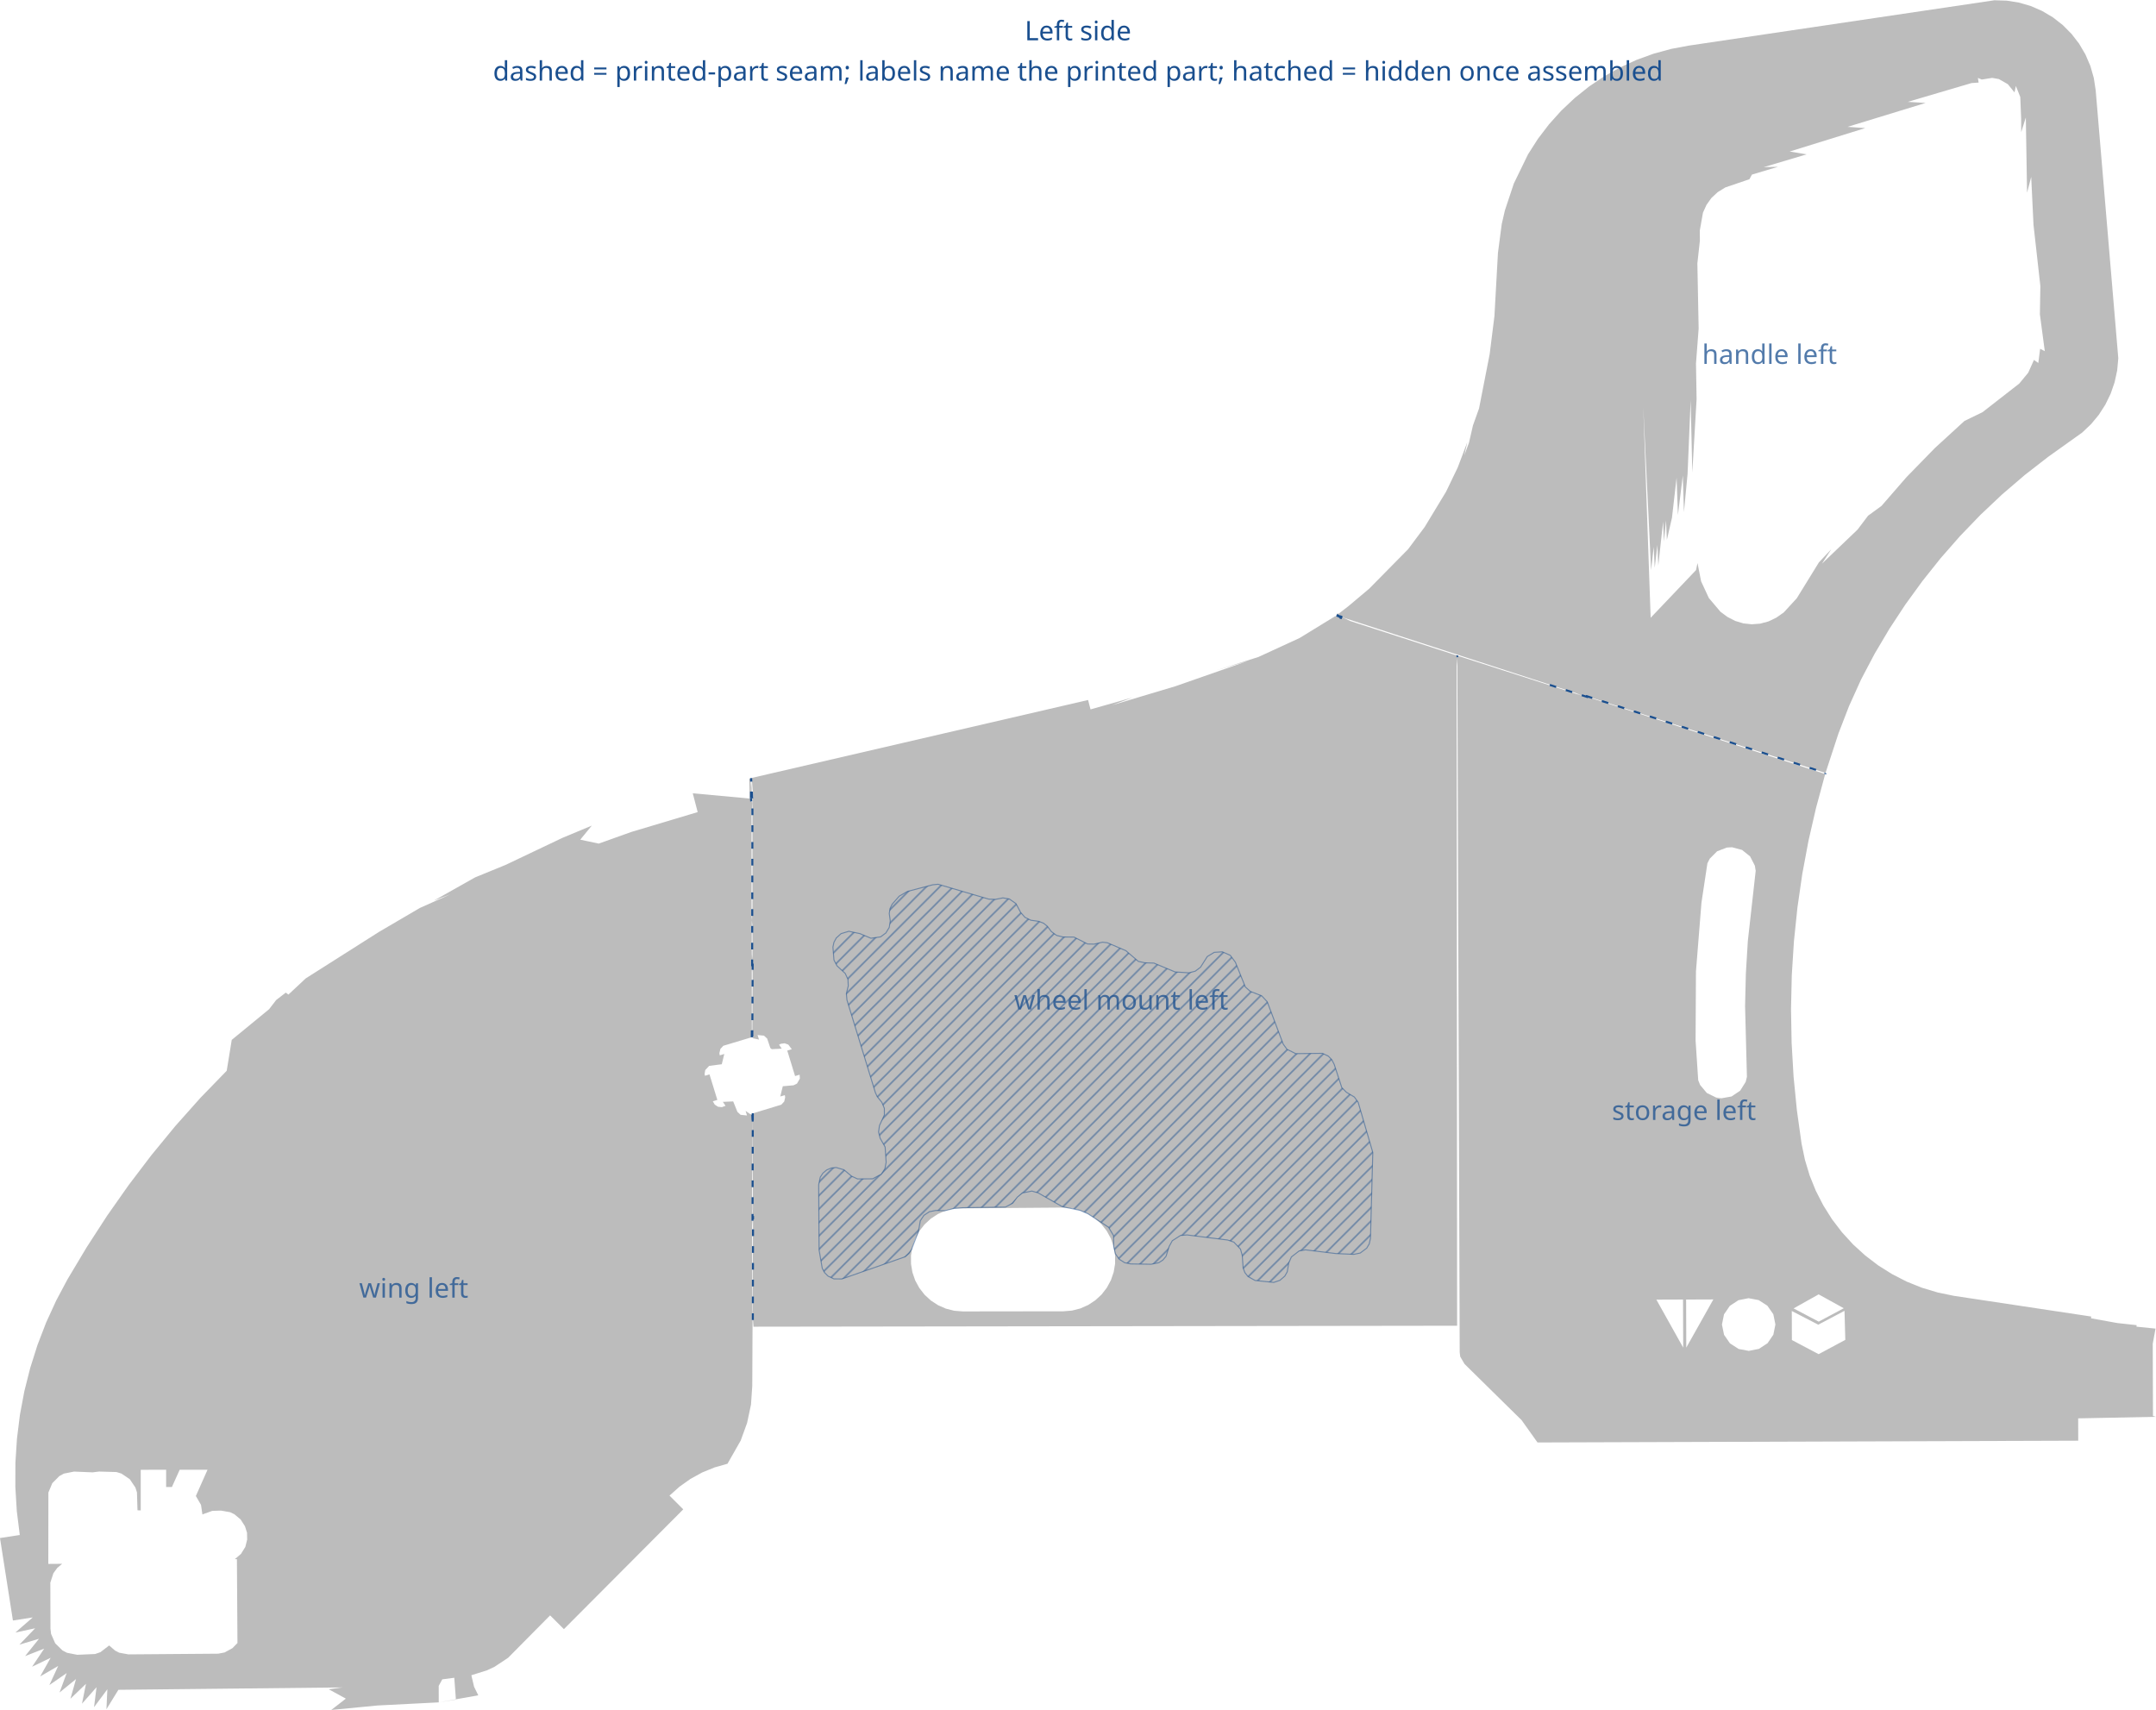
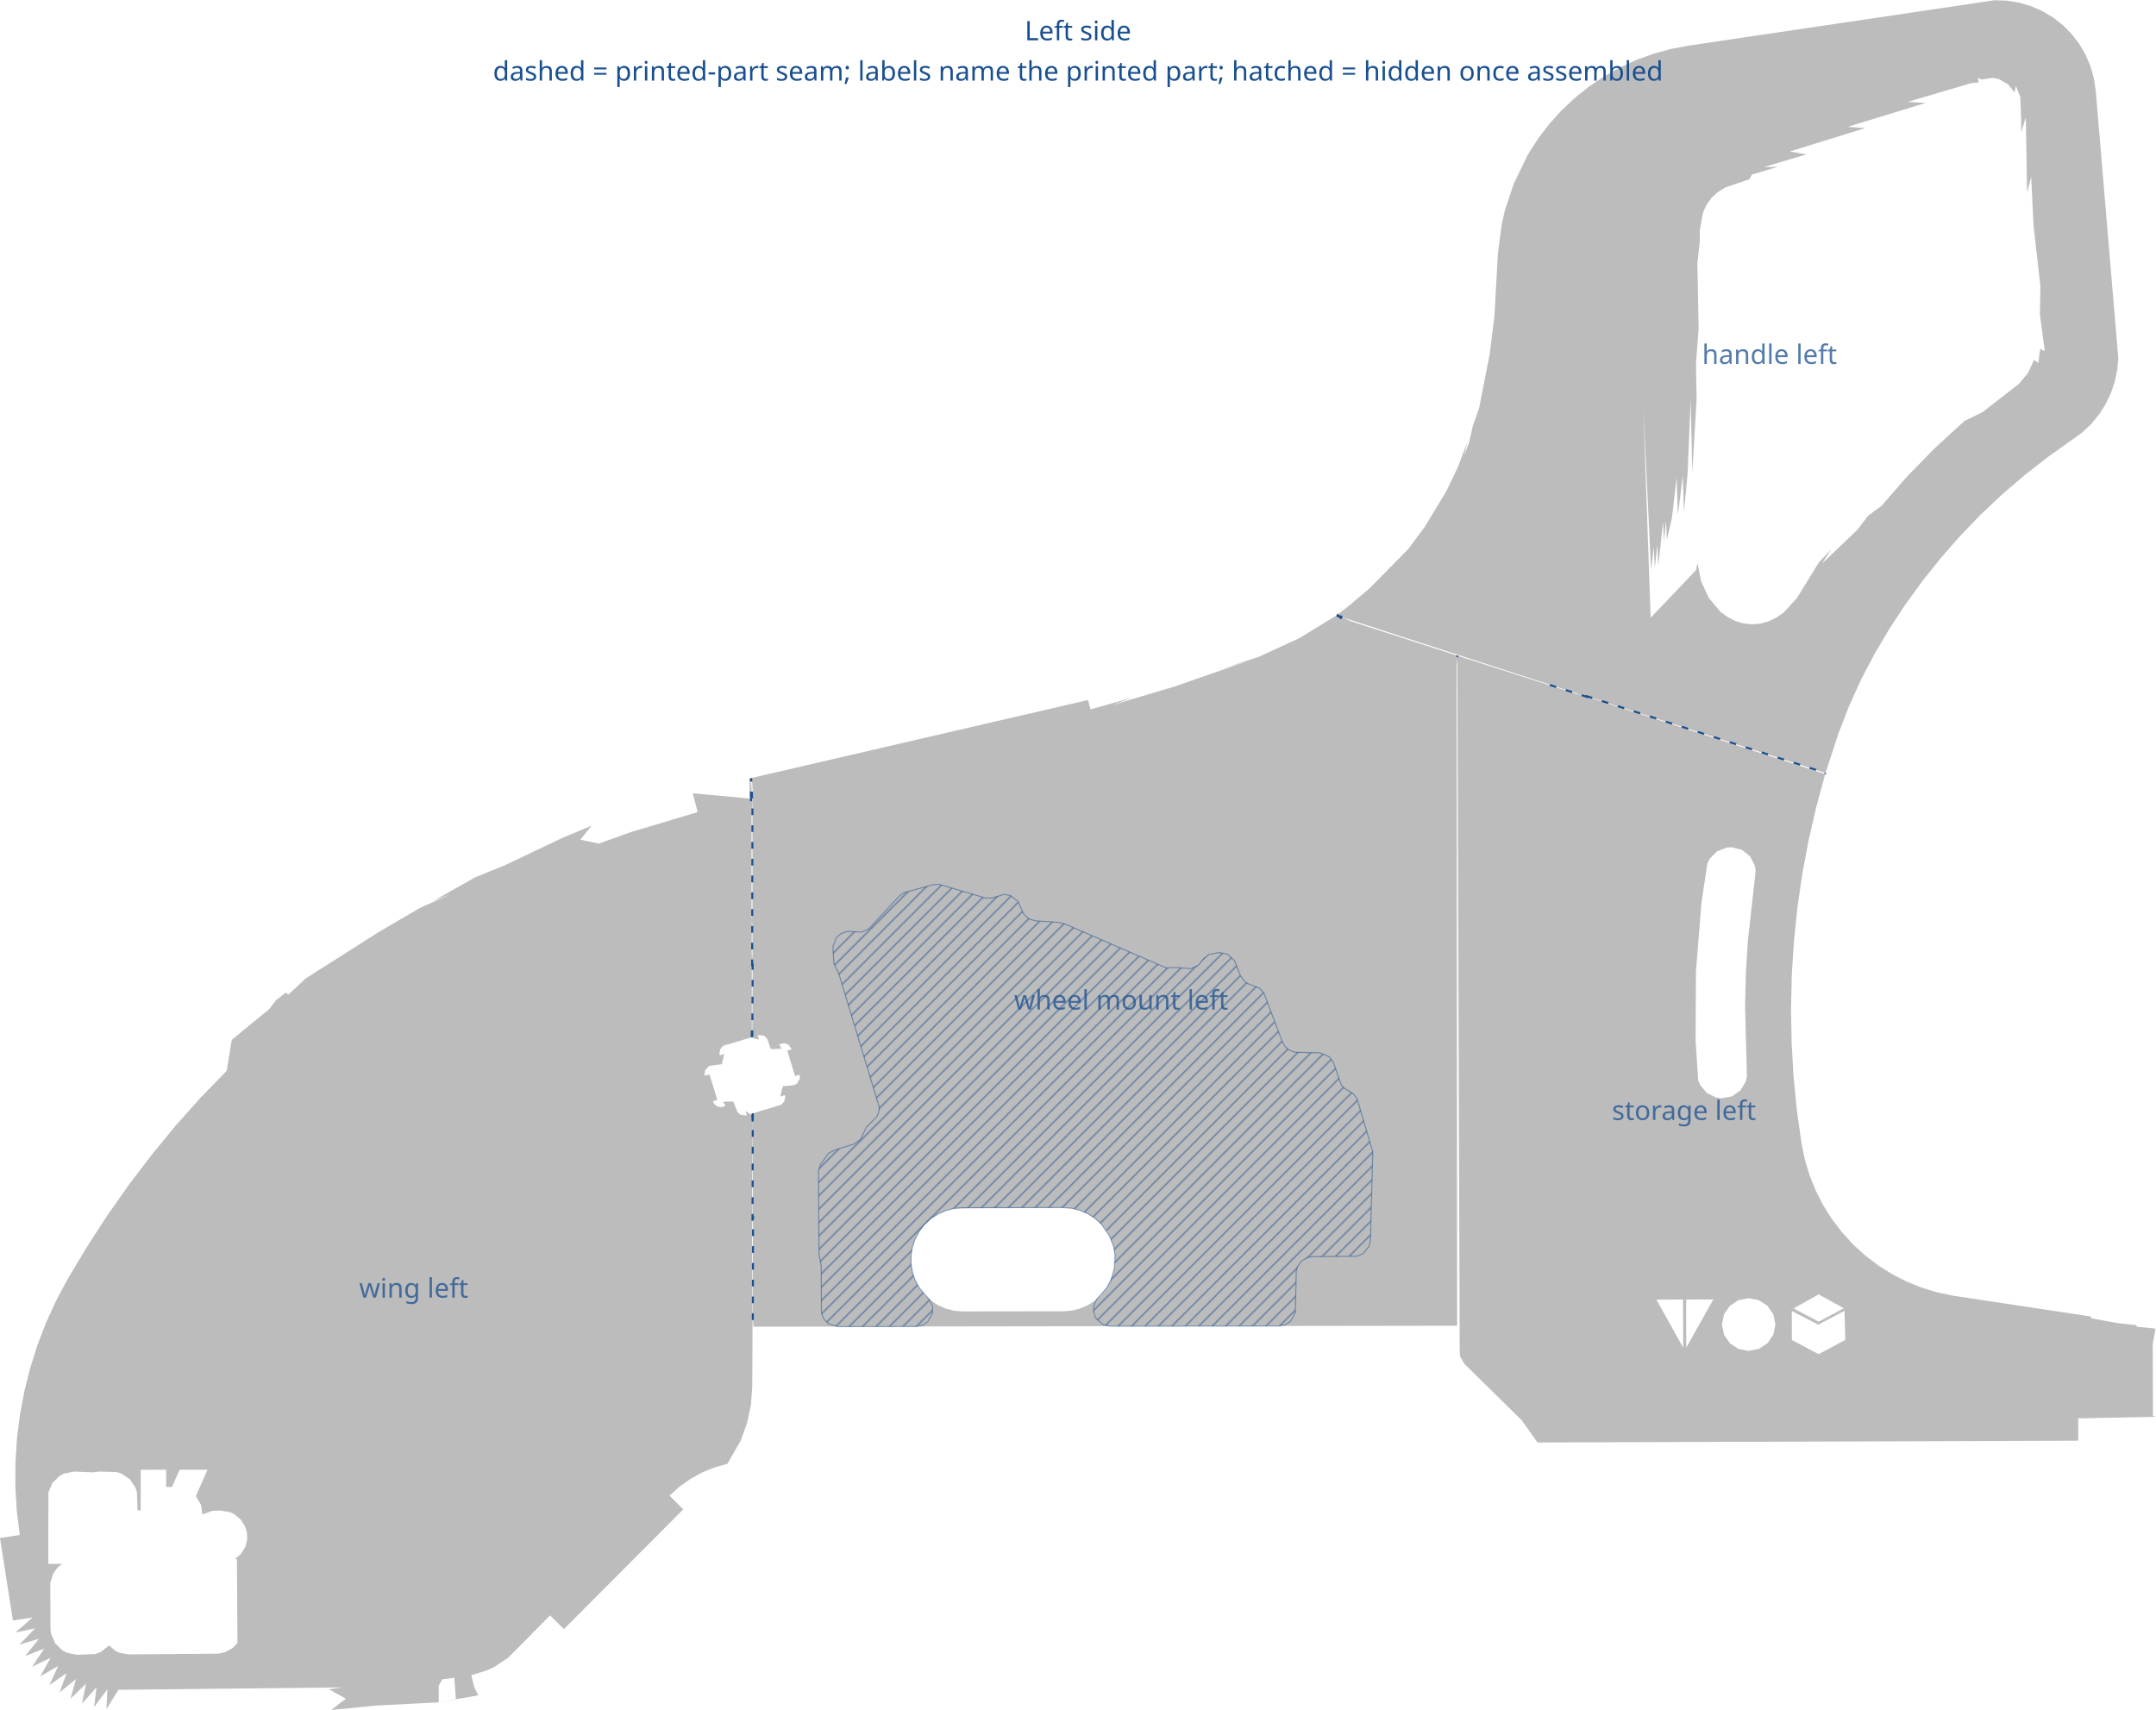
<svg xmlns="http://www.w3.org/2000/svg" width="642.1mm" height="509.3mm" viewBox="0 0 642.1 509.3" version="1.1">
  <defs>
    <pattern id="hidden" width="4" height="4" patternUnits="userSpaceOnUse">
      <path d="M-1 1 L1 -1 M0 4 L4 0 M3 5 L5 3" stroke="#1a4f8f" stroke-width="0.5" stroke-opacity="0.45" />
    </pattern>
  </defs>
  <path d="M581.88 385.95 L577.09 384.96 L572.41 383.55 L567.87 381.73 L563.52 379.5 L559.38 376.9 L555.5 373.94 L551.89 370.65 L548.59 367.04 L545.62 363.16 L543.02 359.02 L540.79 354.67 L538.96 350.14 L537.55 345.46 L536.55 340.68 L535.15 330.69 L534.16 320.65 L533.58 310.59 L533.4 300.5 L533.63 290.42 L534.27 280.35 L535.31 270.32 L536.75 260.34 L538.6 250.43 L540.86 240.6 L543.67 230.22 L472.31 207.27 L469.43 206.56 L472.08 207.51 L434.02 195.28 L434.73 402.81 L434.89 404.08 L436.17 406.26 L453.17 422.99 L457.9 429.63 L618.94 429.1 L618.92 422.45 L642.03 421.99 L641.2 421.73 L641.13 400.22 L641.96 395.72 L636.29 395.14 L636.33 394.69 L630.65 394.07 L622.76 392.65 L622.8 392.12 Z M515.82 252.35 L518.81 253.14 L521.22 255.08 L522.63 257.83 L522.88 259.37 L520.54 280.26 L519.95 289.98 L519.72 299.71 L520.27 320.72 L519.9 322.23 L518.26 324.85 L515.69 326.58 L512.65 327.12 L511.11 326.9 L508.33 325.54 L506.34 323.17 L505.76 321.73 L504.98 309.92 L505.09 289.35 L506.73 268.84 L508.5 257.13 L509.2 255.75 L511.38 253.56 L514.27 252.44 Z M549.33 390.42 L549.57 399.07 L541.63 403.33 L533.66 399.12 L533.63 390.47 L541.52 394.55 Z M541.63 385.52 L549.11 389.65 L541.65 393.64 L534.17 389.7 Z M523.78 387.23 L526.36 388.9 L528.13 391.44 L528.75 394.49 L528.14 397.53 L526.4 400.08 L523.83 401.76 L520.82 402.35 L517.8 401.78 L515.22 400.11 L513.46 397.57 L512.83 394.52 L513.44 391.48 L515.18 388.94 L517.75 387.25 L520.76 386.66 Z M510.27 387.03 L502.21 401.38 L502.16 387.06 Z M493.3 387.09 L501.24 387.06 L501.29 401.38 Z M630.87 106.71 L624.14 26.92 L623.58 23.24 L622.56 19.66 L621.09 16.24 L619.21 13.03 L616.94 10.09 L614.32 7.45 L611.4 5.17 L608.21 3.28 L604.82 1.8 L601.27 0.77 L597.64 0.19 L593.97 0.08 L503.04 13.57 L497.74 14.56 L492.52 15.98 L487.41 17.83 L482.47 20.1 L477.72 22.76 L473.2 25.81 L468.95 29.22 L464.98 32.96 L461.33 37.02 L458.02 41.36 L455.08 45.96 L450.85 54.66 L448.19 62.66 L447.24 66.78 L446.12 75.32 L445.07 94.18 L443.65 105.5 L440.49 121.65 L438.67 126.74 L437.5 131.84 L436.08 135.65 L437.01 131.66 L434.15 139.21 L430.68 146.43 L424.31 156.95 L419.36 163.58 L407.77 175.34 L401.61 180.52 L398.62 182.83 L398.3 182.66 L398.15 183.17 L400.43 184 L398.51 183.12 L398.12 183.23 L398.41 183.4 L398.17 182.99 L398.09 183.31 L543.57 230.54 L547.53 218.46 L550.68 210.31 L554.27 202.37 L558.31 194.7 L562.71 187.28 L567.46 180.05 L572.56 173.03 L578 166.21 L583.77 159.63 L589.87 153.3 L596.28 147.25 L602.99 141.5 L609.98 136.07 L620.14 128.82 L622.75 126.34 L625.06 123.56 L627.02 120.51 L628.6 117.26 L629.78 113.84 L630.54 110.31 Z M601.94 35.33 L601.96 39.35 L603.33 34.98 L603.7 57.4 L604.93 52.68 L605.62 66.98 L607.66 85.19 L607.52 93.62 L608.98 104.59 L607.59 103.88 L607.05 108.11 L605.75 107.2 L604.05 111 L601.38 114.24 L590.43 122.77 L585.05 125.38 L576.24 133.45 L567.77 142.14 L560.34 150.69 L556.35 153.6 L553.2 157.76 L542.62 167.88 L545.4 163.58 L541.71 167.5 L535.11 178.2 L531.23 182.42 L529.02 183.97 L526.67 185.09 L524.21 185.75 L521.7 185.94 L519.21 185.67 L516.79 184.94 L514.5 183.77 L512.4 182.22 L508.93 178.12 L506.62 173.13 L505.55 167.69 L505.11 169.8 L491.6 184 L489.4 121.22 L491.73 169.8 L492.51 162.89 L492.81 169.13 L493.6 162.32 L493.88 168.45 L495.3 155.4 L495.56 161.27 L496.18 155 L496.43 160.8 L497.95 154.19 L499.32 142.27 L499.72 153.37 L501.17 141.66 L501.51 152.55 L502.59 141.2 L503.51 119.15 L504 140.76 L505.28 118.88 L505.1 108.26 L505.89 97.87 L505.51 78.43 L506.26 71.67 L506.23 68.68 L507.18 63.33 L508.23 61.02 L509.68 58.98 L511.56 57.23 L513.85 55.82 L521.02 53.38 L521.76 52 L529.53 49.68 L525.28 49.78 L538.06 45.97 L533 45.13 L555.52 38.15 L550.24 37.78 L573.5 30.66 L568.16 30.34 L587.17 24.74 L589.28 24.59 L589.05 23.21 L590.21 23.69 L593.3 23.2 L595.31 23.55 L597.97 25.07 L599.96 27.52 L600.37 25.6 L601.68 28.9 Z M20.07 381.1 L16.71 387.42 L13.73 393.93 L11.16 400.61 L9 407.44 L7.25 414.38 L5.93 421.42 L5.05 428.52 L4.59 435.68 L4.57 442.85 L5 450.03 L5.89 457.18 L0 458.1 L3.85 482.66 L9.75 481.74 L4.58 486.24 L10.47 484.97 L5.79 489.84 L11.61 488.1 L7.48 493.26 L13.16 491.04 L9.55 496.43 L15.08 493.76 L11.97 499.31 L17.33 496.2 L14.71 501.88 L19.86 498.32 L17.73 504.1 L22.64 500.1 L20.98 505.96 L25.61 501.51 L24.42 507.43 L28.75 502.52 L28.01 508.47 L31.98 503.13 L31.7 509.08 L35.26 503.3 L102.03 502.59 L97.91 503.14 L103 505.93 L98.66 509.3 L112.41 507.97 L130.67 507.04 L142.44 504.94 L141.19 502.4 L140.38 498.96 L145.05 497.49 L147.27 496.45 L151.33 493.76 L163.83 481.13 L167.94 485.23 L203.49 449.55 L199.39 445.46 L202.37 442.8 L205.62 440.49 L209.12 438.57 L212.82 437.06 L216.66 435.97 L220.59 429.07 L222.5 423.82 L223.66 418.36 L224.04 412.79 L224.27 362.19 L224.04 359.35 L223.97 362.17 L224.11 365.01 L224.21 359.38 L224.05 331.66 L223.54 331.91 L222.06 330.88 L222.47 332.24 L220.57 332.05 L219.62 331.17 L218.36 328.05 L215.28 328.18 L216.08 329.35 L214.99 329.76 L213.84 329.64 L212.87 329.01 L212.29 328.01 L213.64 327.6 L211.3 320 L209.95 320.42 L209.85 319.85 L210.04 318.71 L211.21 317.46 L214.96 316.98 L215.71 313.92 L214.36 314.33 L214.25 313.69 L214.54 312.43 L215.42 311.48 L223.89 308.93 L223.91 306.5 L223.74 308.9 L224.05 308.85 L224.16 287.01 L223.94 284.27 L223.86 287.05 L224 289.79 L224.1 284.23 L224.09 239.18 L223.7 231.77 L223.76 237.73 L223.54 231.85 L223.15 231.95 L223.28 237.84 L206.32 236.28 L207.78 241.88 L188.03 247.79 L178.32 251.26 L172.81 250.09 L176.24 245.91 L167.51 249.55 L150.57 257.61 L141.5 261.32 L129.2 268.25 L134.11 266.38 L125.06 270.42 L112.84 277.58 L91.05 291.41 L85.89 296.23 L85.12 295.64 L82.26 297.84 L80.15 300.58 L69.02 309.72 L67.52 318.92 L59.67 327.01 L52.2 335.4 L45.08 344.07 L38.31 352.98 L31.88 362.13 L25.8 371.51 Z M130.67 507.04 L130.66 502.13 L131.72 500.18 L135.29 499.71 L135.78 506.21 Z M29.5 438.29 L34.7 438.44 L36.17 438.9 L38.65 440.57 L40.33 443.06 L40.79 444.52 L40.95 449.83 L41.91 449.87 L41.91 437.77 L49.48 437.76 L49.48 442.89 L51.2 442.89 L53.51 437.76 L61.81 437.75 L58.33 445.57 L59.87 448.23 L60.28 451.06 L63.23 450 L65.8 449.92 L68.54 450.4 L69.79 451 L71.65 452.55 L72.96 454.58 L73.57 456.51 L73.61 458.55 L73.07 460.73 L71.78 462.81 L69.94 464.38 L70.56 464.38 L70.72 489.36 L69.23 490.89 L66.91 492.17 L64.99 492.54 L38.25 492.75 L35.51 492.25 L34.26 491.61 L32.51 490.09 L29.91 492.09 L28.33 492.64 L22.99 492.87 L19.94 492.27 L18.59 491.56 L16.44 489.45 L15.21 486.65 L15.03 485.07 L14.99 471.38 L15.9 468.58 L17.04 467.01 L18.51 465.77 L14.39 465.8 L14.41 444.55 L15.58 441.75 L17.68 439.64 L19.01 438.91 L22.05 438.3 L27.59 438.53 Z M238.14 320.09 L238.22 321.24 L237.37 322.73 L236.33 323.25 L233.13 323.53 L232.38 326.59 L233.74 326.18 L233.84 326.82 L233.56 328.08 L232.68 329.03 L224.05 331.66 L223.95 359.38 L224.17 362.22 L224.25 359.4 L224.1 356.56 L224 362.19 L224.03 390.34 L224.41 395.15 L433.96 394.86 L433.81 198.28 L434.1 195.31 L402.19 184.99 L399.09 183.52 L398.45 183.29 L398.1 183.4 L398.35 183.57 L399.05 183.66 L397.72 183.04 L398.37 183.52 L397.56 183.58 L387.06 190.02 L374.8 195.67 L362.3 199.64 L371.74 196.82 L350.06 204.39 L331.23 210.03 L337.39 207.71 L324.78 211.29 L324.05 208.49 L223.89 231.7 L224.32 237.57 L223.96 237.72 L223.5 231.78 L223.72 238.7 L224.05 239.05 L223.83 242.47 L223.83 273.09 L224.05 275.81 L224.13 273.02 L223.98 270.31 L223.88 275.88 L223.91 306.5 L224.05 308.85 L224.56 308.6 L224.1 309.2 L226.04 309.63 L225.62 308.28 L227.53 308.46 L228.48 309.34 L229.42 312.14 L229.85 312.49 L232.81 312.33 L232.02 311.16 L232.54 310.89 L233.68 310.74 L234.77 311.13 L235.81 312.5 L234.46 312.91 L236.79 320.5 Z M316.72 390.56 L286.73 390.6 L284.19 390.4 L281.71 389.77 L279.38 388.75 L277.24 387.36 L275.36 385.63 L273.79 383.62 L272.57 381.38 L271.74 378.97 L271.32 376.45 L271.31 373.9 L271.73 371.38 L272.55 368.97 L273.76 366.73 L275.33 364.71 L277.2 362.98 L279.34 361.58 L281.67 360.55 L284.14 359.92 L316.68 359.67 L319.22 359.88 L321.69 360.5 L324.03 361.52 L326.17 362.91 L328.05 364.64 L329.62 366.65 L330.84 368.89 L331.67 371.3 L332.09 373.82 L332.1 376.37 L331.68 378.88 L330.85 381.3 L329.64 383.54 L328.08 385.56 L326.2 387.29 L324.07 388.69 L321.74 389.72 L319.26 390.35 Z" fill="#bcbcbc" fill-rule="evenodd" />
-   <path d="M379.34 381.96 L381.18 381.34 L382.65 380.07 L383.37 378.8 L383.81 376.17 L384.6 374.38 L386.89 372.6 L388.81 372.26 L397.89 373.37 L403.2 373.6 L405.1 373.21 L407.04 371.75 L407.78 370.49 L408.15 368.84 L408.85 343.27 L404.49 328.31 L403.35 326.74 L400.97 325.31 L399.61 323.92 L397.36 317.04 L396.64 315.63 L395.62 314.58 L393.87 313.73 L385.89 313.82 L383.29 312.53 L382.15 310.95 L377.41 298.37 L375.76 296.6 L372.35 295.27 L370.89 293.97 L367.92 286.59 L366.41 284.55 L364.04 283.49 L361.62 283.65 L359.55 284.91 L357.53 288.09 L355.97 289.26 L354.08 289.75 L349.95 289.48 L343.65 286.85 L340.93 286.76 L339.02 286.34 L335.3 283.15 L329.81 280.8 L328.36 280.63 L325.85 281.2 L323.9 281.16 L319.87 279.11 L316.58 279.07 L314.68 278.61 L313.11 277.46 L311.94 275.9 L310.8 274.98 L309.44 274.43 L307 274.08 L305.25 273.22 L303.96 271.75 L302.59 269.15 L300.61 267.76 L298.69 267.43 L296.47 267.87 L294.52 267.81 L279.39 263.37 L277.77 263.53 L270.27 265.5 L267.81 266.91 L265.7 269.32 L265.06 270.63 L264.84 272.08 L265.14 274.29 L264.84 276.22 L263.83 277.88 L262.26 279.04 L259.38 279.45 L256.1 278.07 L252.81 277.38 L250.49 278.08 L249.05 279.39 L248.36 280.67 L248.06 282.08 L248.37 285.95 L249.28 287.67 L251.72 289.93 L252.54 291.7 L252.63 293.64 L252.06 295.94 L252.24 297.85 L260.69 325.38 L261.24 326.61 L262.63 328.32 L263.38 330.12 L263.39 332.07 L261.93 335.22 L261.65 337.14 L262.13 339.03 L263.61 341.64 L263.91 346.18 L263.54 348.1 L262.46 349.72 L259.9 351.1 L255.39 351.13 L253.62 350.32 L251.34 348.41 L249.01 347.73 L247.56 347.89 L246.21 348.46 L245.09 349.4 L244.29 350.62 L243.82 352.88 L243.94 372.28 L244.88 377.75 L245.57 379.04 L246.6 380.08 L248.35 380.91 L250.74 380.93 L269.62 374.31 L270.72 373.34 L271.49 372.09 L273.54 366.79 L274.08 363.6 L275.17 361.98 L276.79 360.9 L278.71 360.53 L281.37 360.61 L284.14 359.92 L286.69 359.71 L299.44 359.52 L301.58 358.38 L302.98 356.56 L304.49 355.32 L307.33 354.75 L309.2 355.31 L316.37 359.4 L321.69 360.5 L324.03 361.52 L330.16 365.54 L331.64 368.04 L331.68 371.29 L332.2 373.44 L333.31 375.04 L334.95 376.09 L336.74 376.45 L342.84 376.55 L345.1 376.09 L346.33 375.3 L347.27 374.18 L348.19 371.26 L349.13 369.55 L351.57 367.98 L353.52 367.82 L365.6 369.33 L367.45 369.95 L369.45 372.05 L369.97 373.93 L370.23 377.7 L370.77 379.06 L371.68 380.21 L373.79 381.38 Z" fill="url(#hidden)" fill-rule="evenodd" stroke="#1a4f8f" stroke-width="0.3" stroke-opacity="0.5" />
+   <path d="M249.56 395.13 L272.83 395.09 L274.74 394.71 L276.36 393.62 L277.73 391.06 L277.73 389.11 L276.98 387.31 L273.79 383.62 L272.57 381.38 L271.74 378.97 L271.32 376.45 L271.31 373.9 L271.73 371.38 L272.55 368.97 L273.76 366.73 L275.33 364.71 L277.2 362.98 L279.34 361.58 L281.67 360.55 L284.14 359.92 L286.69 359.71 L316.68 359.67 L319.22 359.88 L321.69 360.5 L324.03 361.52 L326.17 362.91 L328.05 364.64 L330.44 368.14 L331.67 371.3 L332.09 373.82 L331.83 378.05 L330.85 381.3 L329.64 383.54 L326.58 387.07 L325.77 388.84 L325.69 390.79 L326.36 392.62 L328.53 394.55 L330.63 395.01 L380.88 394.94 L382.79 394.56 L384.41 393.47 L385.78 390.91 L386.06 378.49 L386.5 377.1 L387.67 375.55 L389.35 374.57 L390.86 374.29 L404.12 374.16 L405.92 373.41 L407.76 371.17 L408.14 369.41 L408.84 343.07 L404.14 327.19 L402.92 325.67 L400.41 324.16 L399.42 323.09 L397.04 316.24 L395.82 314.72 L393.15 313.58 L385.65 313.41 L383.85 312.69 L382.75 311.72 L381.86 310.19 L376.42 295.77 L375.1 294.34 L371.68 292.99 L370.5 292.13 L369.42 290.58 L367.64 286.08 L365.48 284.15 L363.06 283.7 L360.08 284.27 L358.53 285.46 L356.86 287.5 L354.66 288.52 L350.51 288.16 L347.29 288.27 L317.03 275.14 L315.36 274.73 L308.44 274.26 L306.91 273.86 L305.67 273.09 L304.71 271.99 L303.21 268.49 L300.91 266.72 L298.98 266.4 L295.42 267.47 L293.5 267.47 L279.63 263.37 L277.87 263.51 L269.23 265.87 L267.73 266.99 L258.84 276.59 L256.65 277.61 L252.39 277.39 L250.54 278.02 L249.07 279.31 L248.06 282.03 L248.34 286.96 L249.85 290.11 L261.86 329.76 L261.72 331.22 L261.17 332.57 L258.06 335.69 L256.23 339.43 L254.28 340.77 L248.49 342.57 L246.77 343.49 L244.33 346.86 L243.77 348.73 L243.92 373.5 L244.57 376.97 L244.65 391.1 L245.39 392.9 L246.77 394.28 Z" fill="url(#hidden)" fill-rule="evenodd" stroke="#1a4f8f" stroke-width="0.3" stroke-opacity="0.5" />
  <polyline points="433.91,195.53 434,195.59" fill="none" stroke="#1a4f8f" stroke-width="0.6" stroke-dasharray="2 3" />
  <polyline points="434.13,195.53 434.03,195.45" fill="none" stroke="#1a4f8f" stroke-width="0.6" stroke-dasharray="2 3" />
  <polyline points="433.89,195.6 434.1,195.31" fill="none" stroke="#1a4f8f" stroke-width="0.6" stroke-dasharray="2 3" />
  <polyline points="472.31,207.27 543.67,230.22 543.57,230.54" fill="none" stroke="#1a4f8f" stroke-width="0.6" stroke-dasharray="2 3" />
  <polyline points="461.56,204 474.93,208.3" fill="none" stroke="#1a4f8f" stroke-width="0.6" stroke-dasharray="2 3" />
  <polyline points="398.98,183.9 399.62,184.15" fill="none" stroke="#1a4f8f" stroke-width="0.6" stroke-dasharray="2 3" />
  <polyline points="398.09,183.31 399.65,184.03" fill="none" stroke="#1a4f8f" stroke-width="0.6" stroke-dasharray="2 3" />
  <polyline points="398.12,183.23 398.41,183.4" fill="none" stroke="#1a4f8f" stroke-width="0.6" stroke-dasharray="2 3" />
  <polyline points="399.68,183.93 398.15,183.17" fill="none" stroke="#1a4f8f" stroke-width="0.6" stroke-dasharray="2 3" />
  <polyline points="399.09,183.52 399.71,183.81" fill="none" stroke="#1a4f8f" stroke-width="0.6" stroke-dasharray="2 3" />
  <polyline points="224.18,334.05 224.05,331.66" fill="none" stroke="#1a4f8f" stroke-width="0.6" stroke-dasharray="2 3" />
  <polyline points="224.2,331.58 224.11,365.01" fill="none" stroke="#1a4f8f" stroke-width="0.6" stroke-dasharray="2 3" />
  <polyline points="224.21,393.16 224.27,362.19" fill="none" stroke="#1a4f8f" stroke-width="0.6" stroke-dasharray="2 3" />
  <polyline points="223.66,237.74 223.7,231.77 224.09,239.18 224,289.79" fill="none" stroke="#1a4f8f" stroke-width="0.6" stroke-dasharray="2 3" />
  <polyline points="224.05,308.85 224.16,287.01" fill="none" stroke="#1a4f8f" stroke-width="0.6" stroke-dasharray="2 3" />
  <polyline points="223.89,308.93 223.91,306.5" fill="none" stroke="#1a4f8f" stroke-width="0.6" stroke-dasharray="2 3" />
  <polyline points="223.66,237.74 223.72,238.7 223.66,237.74" fill="none" stroke="#1a4f8f" stroke-width="0.6" stroke-dasharray="2 3" />
  <text x="501.52" y="333.57" text-anchor="middle" font-family="sans-serif" font-size="8" fill="#1a4f8f" opacity="0.75">storage left</text>
  <text x="527" y="108.38" text-anchor="middle" font-family="sans-serif" font-size="8" fill="#1a4f8f" opacity="0.75">handle left</text>
  <text x="123.21" y="386.49" text-anchor="middle" font-family="sans-serif" font-size="8" fill="#1a4f8f" opacity="0.75">wing left</text>
  <text x="333.91" y="300.69" text-anchor="middle" font-family="sans-serif" font-size="8" fill="#1a4f8f" opacity="0.75">wheel mount left</text>
  <text x="321.05" y="12" text-anchor="middle" font-family="sans-serif" font-size="8" fill="#1a4f8f">Left side</text>
  <text x="321.05" y="24" text-anchor="middle" font-family="sans-serif" font-size="8" fill="#1a4f8f">dashed = printed-part seam; labels name the printed part; hatched = hidden once assembled</text>
</svg>
